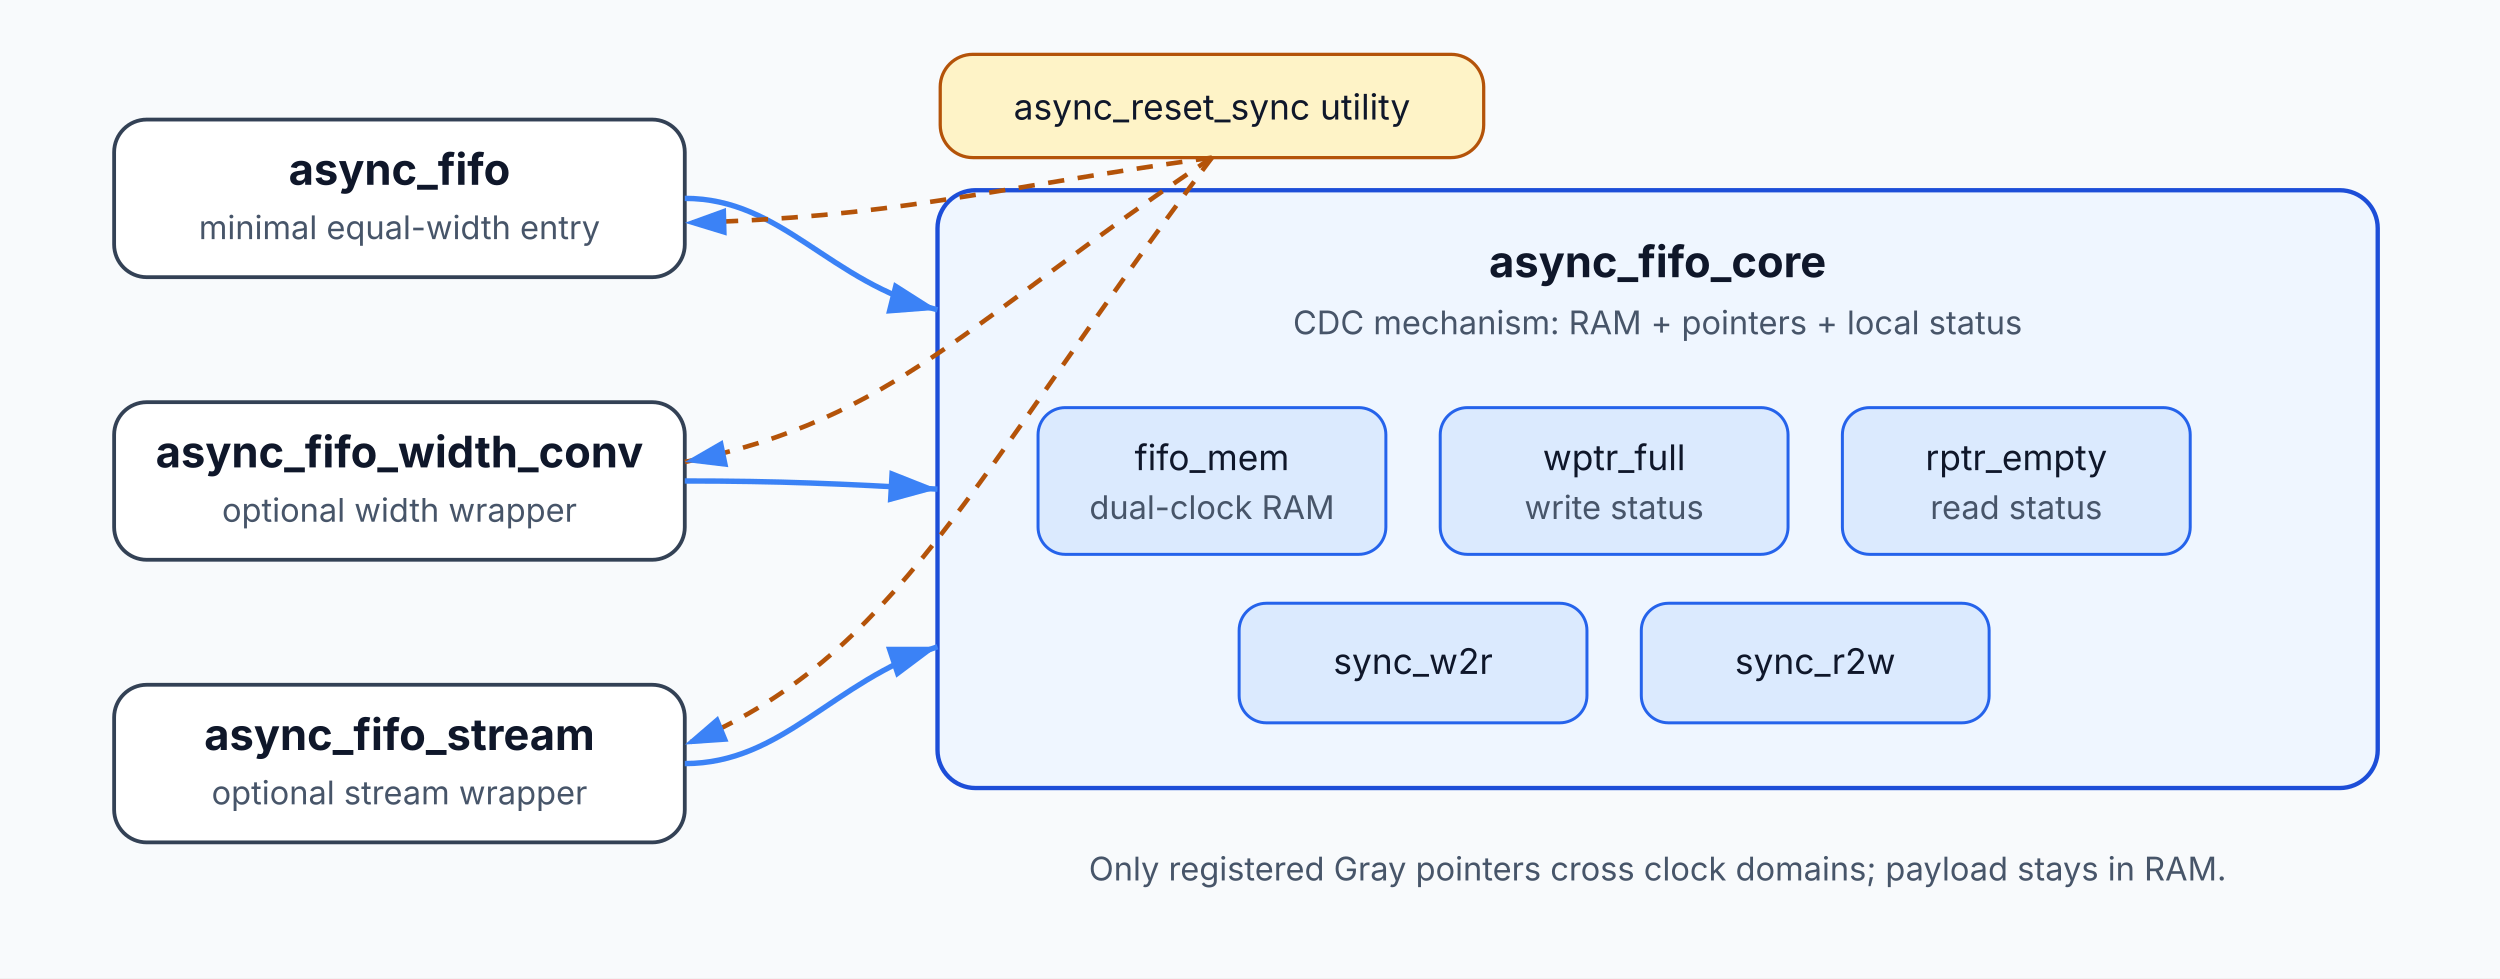
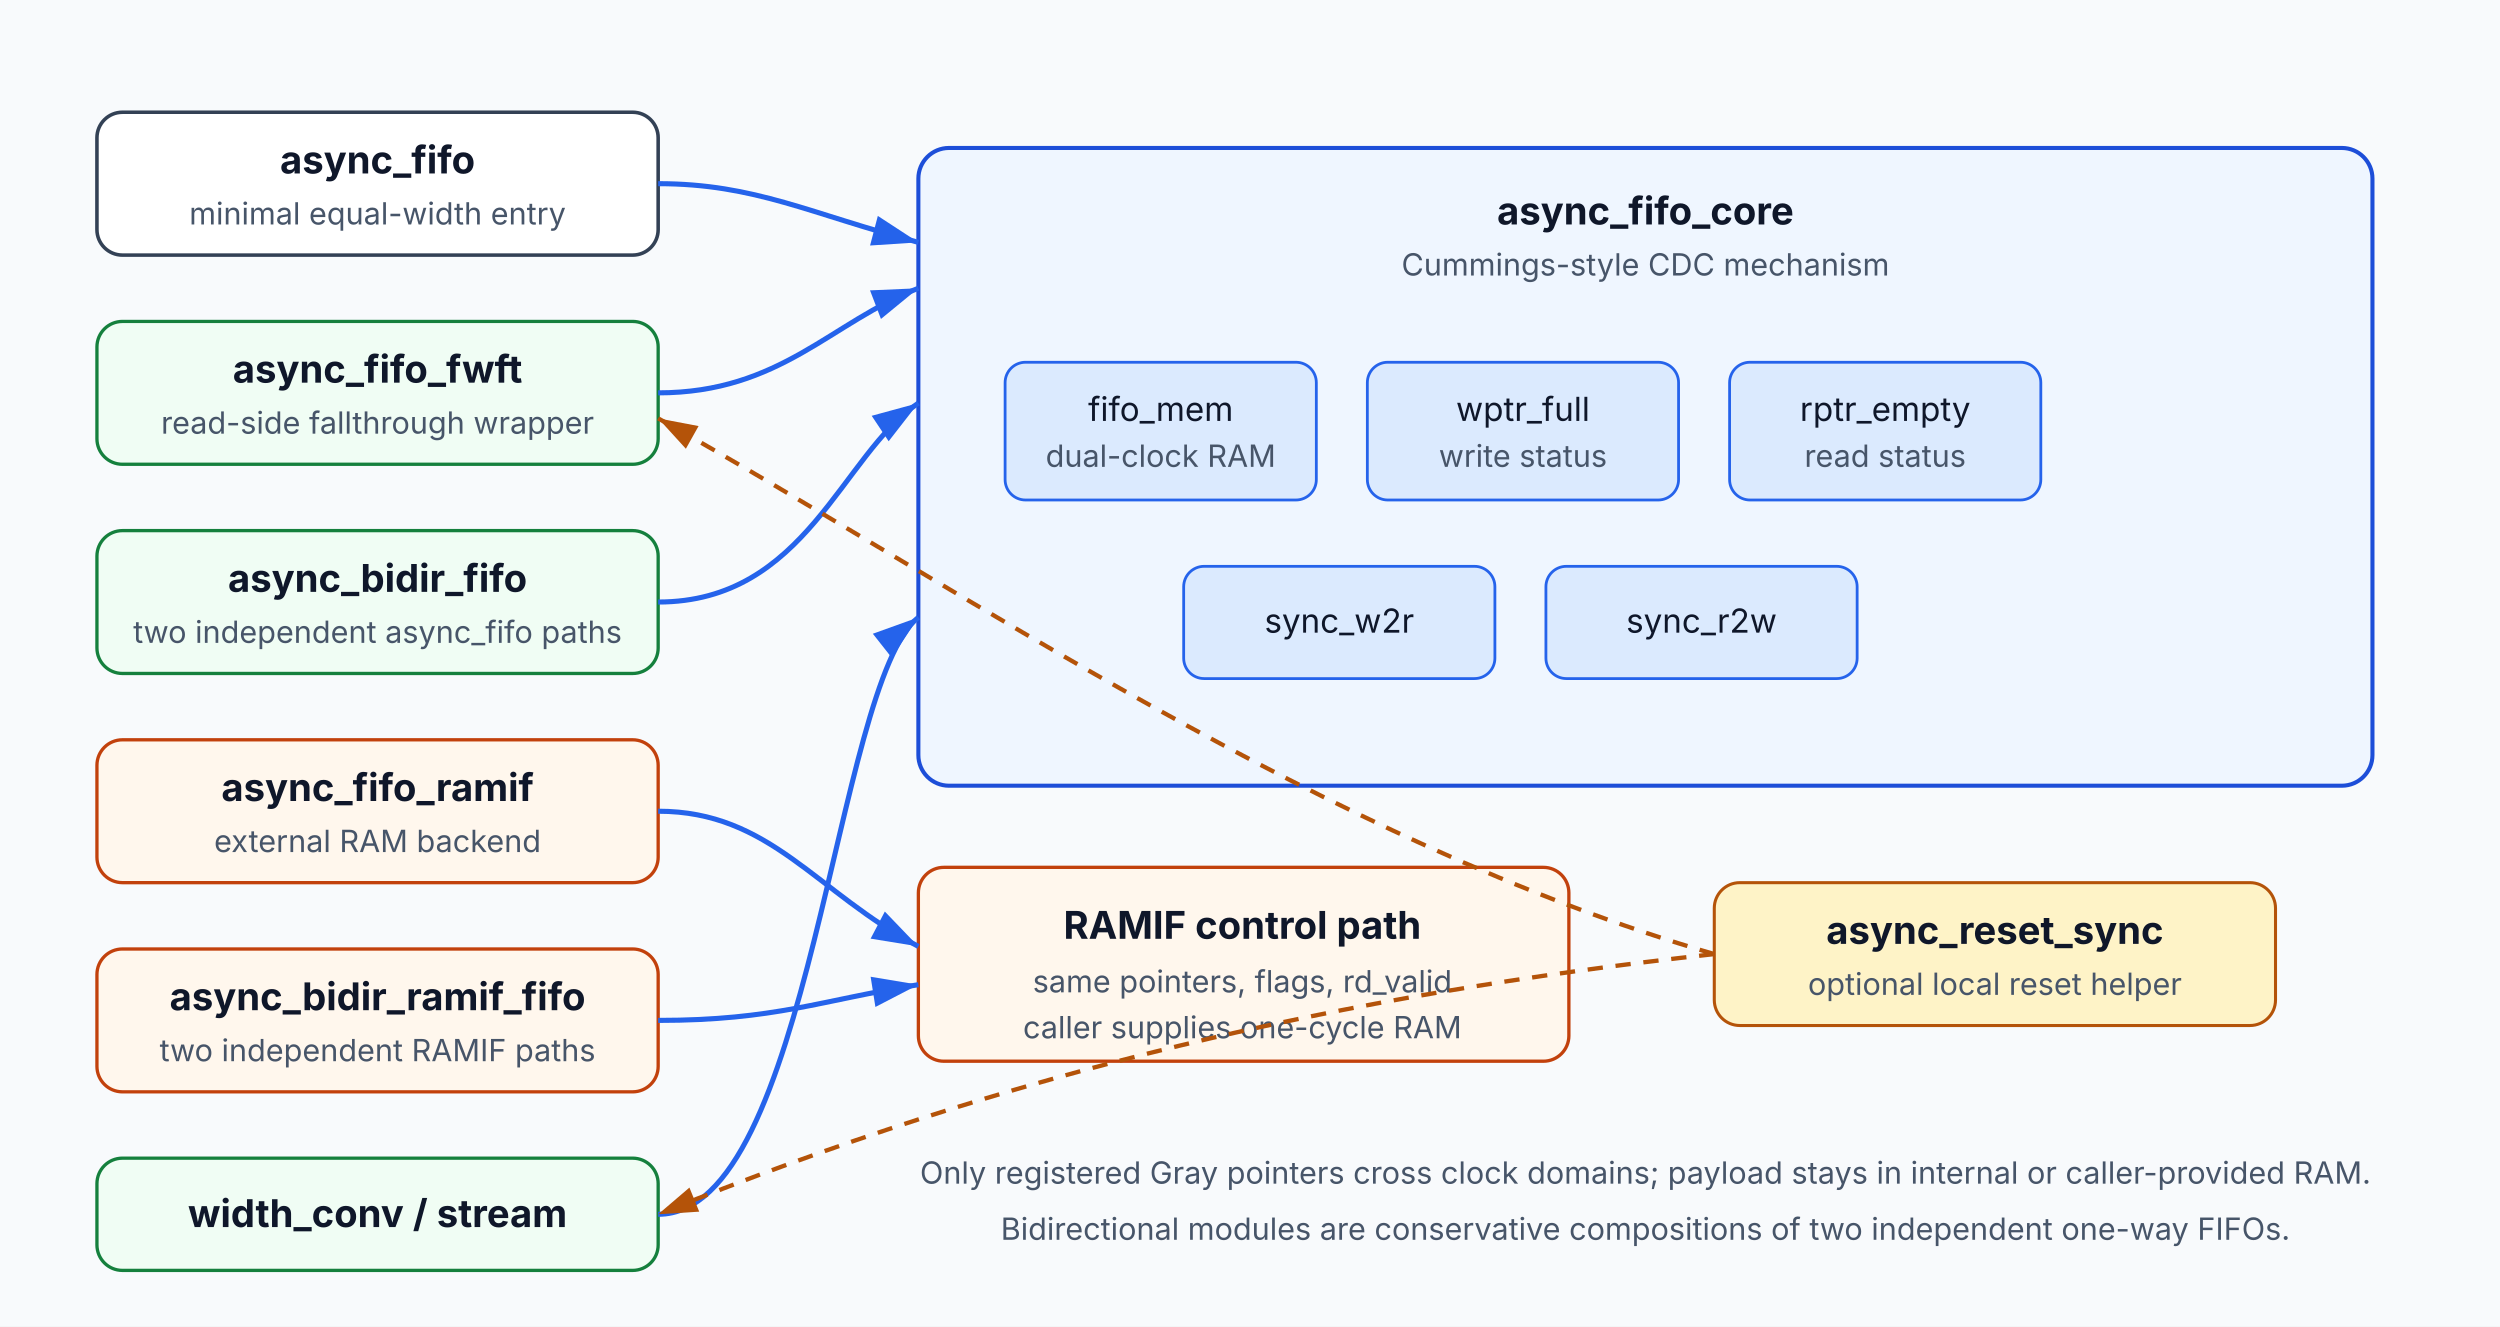
- <svg xmlns="http://www.w3.org/2000/svg" width="920" height="360" viewBox="0 0 920 360" role="img" aria-labelledby="title desc">
+ <svg xmlns="http://www.w3.org/2000/svg" width="980" height="520" viewBox="0 0 980 520" role="img" aria-labelledby="title desc">
  <defs>
-     <marker id="arrow" markerWidth="10" markerHeight="10" refX="9" refY="3" orient="auto" markerUnits="strokeWidth">
-       <path d="M0,0 L0,6 L9,3 z" fill="#3b82f6" />
+     <marker id="arrow-blue" markerWidth="10" markerHeight="10" refX="9" refY="3" orient="auto" markerUnits="strokeWidth">
+       <path d="M0,0 L0,6 L9,3 z" fill="#2563eb" />
+     </marker>
+     <marker id="arrow-amber" markerWidth="10" markerHeight="10" refX="9" refY="3" orient="auto" markerUnits="strokeWidth">
+       <path d="M0,0 L0,6 L9,3 z" fill="#b45309" />
    </marker>
    <style>
      .bg { fill: #f8fafc; }
-       .box { fill: #ffffff; stroke: #334155; stroke-width: 1.4; rx: 12; }
-       .core { fill: #eff6ff; stroke: #1d4ed8; stroke-width: 1.6; rx: 14; }
-       .sub { fill: #dbeafe; stroke: #2563eb; stroke-width: 1.1; rx: 10; }
-       .util { fill: #fef3c7; stroke: #b45309; stroke-width: 1.2; rx: 12; }
+       .box { fill: #ffffff; stroke: #334155; stroke-width: 1.4; rx: 10; }
+       .wrapper { fill: #f0fdf4; stroke: #15803d; stroke-width: 1.3; rx: 10; }
+       .ramif { fill: #fff7ed; stroke: #c2410c; stroke-width: 1.3; rx: 10; }
+       .core { fill: #eff6ff; stroke: #1d4ed8; stroke-width: 1.6; rx: 12; }
+       .sub { fill: #dbeafe; stroke: #2563eb; stroke-width: 1.1; rx: 8; }
+       .util { fill: #fef3c7; stroke: #b45309; stroke-width: 1.2; rx: 10; }
      .text { font-family: ui-sans-serif, system-ui, -apple-system, BlinkMacSystemFont, "Segoe UI", sans-serif; fill: #0f172a; }
      .small { font-size: 13px; }
-       .label { font-size: 16px; font-weight: 700; }
+       .label { font-size: 15px; font-weight: 700; }
      .muted { fill: #475569; font-size: 12px; }
-       .line { stroke: #3b82f6; stroke-width: 2; fill: none; marker-end: url(#arrow); }
-       .dash { stroke: #b45309; stroke-width: 1.7; fill: none; stroke-dasharray: 6 5; marker-end: url(#arrow); }
+       .line { stroke: #2563eb; stroke-width: 2; fill: none; marker-end: url(#arrow-blue); }
+       .dash { stroke: #b45309; stroke-width: 1.7; fill: none; stroke-dasharray: 6 5; marker-end: url(#arrow-amber); }
    </style>
  </defs>
-   <rect class="bg" width="920" height="360" />
-   <rect class="box" x="42" y="44" width="210" height="58" />
-   <text class="text label" x="147" y="68" text-anchor="middle">async_fifo</text>
-   <text class="text muted" x="147" y="88" text-anchor="middle">minimal equal-width entry</text>
-   <rect class="box" x="42" y="148" width="210" height="58" />
-   <text class="text label" x="147" y="172" text-anchor="middle">async_fifo_width_conv</text>
-   <text class="text muted" x="147" y="192" text-anchor="middle">optional width wrapper</text>
-   <rect class="box" x="42" y="252" width="210" height="58" />
-   <text class="text label" x="147" y="276" text-anchor="middle">async_fifo_stream</text>
-   <text class="text muted" x="147" y="296" text-anchor="middle">optional stream wrapper</text>
-   <rect class="core" x="345" y="70" width="530" height="220" />
-   <text class="text label" x="610" y="102" text-anchor="middle">async_fifo_core</text>
-   <text class="text muted" x="610" y="123" text-anchor="middle">CDC mechanism: RAM + pointers + local status</text>
-   <rect class="sub" x="382" y="150" width="128" height="54" />
-   <text class="text small" x="446" y="173" text-anchor="middle">fifo_mem</text>
-   <text class="text muted" x="446" y="191" text-anchor="middle">dual-clock RAM</text>
-   <rect class="sub" x="530" y="150" width="128" height="54" />
-   <text class="text small" x="594" y="173" text-anchor="middle">wptr_full</text>
-   <text class="text muted" x="594" y="191" text-anchor="middle">write status</text>
-   <rect class="sub" x="678" y="150" width="128" height="54" />
-   <text class="text small" x="742" y="173" text-anchor="middle">rptr_empty</text>
-   <text class="text muted" x="742" y="191" text-anchor="middle">read status</text>
-   <rect class="sub" x="456" y="222" width="128" height="44" />
-   <text class="text small" x="520" y="248" text-anchor="middle">sync_w2r</text>
-   <rect class="sub" x="604" y="222" width="128" height="44" />
-   <text class="text small" x="668" y="248" text-anchor="middle">sync_r2w</text>
-   <path class="line" d="M252,73 C288,73 305,104 345,114" />
-   <path class="line" d="M252,177 C287,177 309,178 345,180" />
-   <path class="line" d="M252,281 C288,281 306,251 345,238" />
-   <rect class="util" x="346" y="20" width="200" height="38" />
-   <text class="text small" x="446" y="44" text-anchor="middle">async_reset_sync utility</text>
-   <path class="dash" d="M446,58 C360,70 330,80 252,82" />
-   <path class="dash" d="M446,58 C356,118 330,154 252,170" />
-   <path class="dash" d="M446,58 C356,178 330,242 252,274" />
-   <text class="text muted" x="610" y="324" text-anchor="middle">Only registered Gray pointers cross clock domains; payload stays in RAM.</text>
+   <rect class="bg" width="980" height="520" />
+   <rect class="box" x="38" y="44" width="220" height="56" />
+   <text class="text label" x="148" y="68" text-anchor="middle">async_fifo</text>
+   <text class="text muted" x="148" y="88" text-anchor="middle">minimal equal-width entry</text>
+   <rect class="wrapper" x="38" y="126" width="220" height="56" />
+   <text class="text label" x="148" y="150" text-anchor="middle">async_fifo_fwft</text>
+   <text class="text muted" x="148" y="170" text-anchor="middle">read-side fallthrough wrapper</text>
+   <rect class="wrapper" x="38" y="208" width="220" height="56" />
+   <text class="text label" x="148" y="232" text-anchor="middle">async_bidir_fifo</text>
+   <text class="text muted" x="148" y="252" text-anchor="middle">two independent async_fifo paths</text>
+   <rect class="ramif" x="38" y="290" width="220" height="56" />
+   <text class="text label" x="148" y="314" text-anchor="middle">async_fifo_ramif</text>
+   <text class="text muted" x="148" y="334" text-anchor="middle">external RAM backend</text>
+   <rect class="ramif" x="38" y="372" width="220" height="56" />
+   <text class="text label" x="148" y="396" text-anchor="middle">async_bidir_ramif_fifo</text>
+   <text class="text muted" x="148" y="416" text-anchor="middle">two independent RAMIF paths</text>
+   <rect class="wrapper" x="38" y="454" width="220" height="44" />
+   <text class="text label" x="148" y="481" text-anchor="middle">width_conv / stream</text>
+   <rect class="core" x="360" y="58" width="570" height="250" />
+   <text class="text label" x="645" y="88" text-anchor="middle">async_fifo_core</text>
+   <text class="text muted" x="645" y="108" text-anchor="middle">Cummings-style CDC mechanism</text>
+   <rect class="sub" x="394" y="142" width="122" height="54" />
+   <text class="text small" x="455" y="165" text-anchor="middle">fifo_mem</text>
+   <text class="text muted" x="455" y="183" text-anchor="middle">dual-clock RAM</text>
+   <rect class="sub" x="536" y="142" width="122" height="54" />
+   <text class="text small" x="597" y="165" text-anchor="middle">wptr_full</text>
+   <text class="text muted" x="597" y="183" text-anchor="middle">write status</text>
+   <rect class="sub" x="678" y="142" width="122" height="54" />
+   <text class="text small" x="739" y="165" text-anchor="middle">rptr_empty</text>
+   <text class="text muted" x="739" y="183" text-anchor="middle">read status</text>
+   <rect class="sub" x="464" y="222" width="122" height="44" />
+   <text class="text small" x="525" y="248" text-anchor="middle">sync_w2r</text>
+   <rect class="sub" x="606" y="222" width="122" height="44" />
+   <text class="text small" x="667" y="248" text-anchor="middle">sync_r2w</text>
+   <rect class="ramif" x="360" y="340" width="255" height="76" />
+   <text class="text label" x="487" y="368" text-anchor="middle">RAMIF control path</text>
+   <text class="text muted" x="487" y="389" text-anchor="middle">same pointers, flags, rd_valid</text>
+   <text class="text muted" x="487" y="407" text-anchor="middle">caller supplies one-cycle RAM</text>
+   <rect class="util" x="672" y="346" width="220" height="56" />
+   <text class="text label" x="782" y="370" text-anchor="middle">async_reset_sync</text>
+   <text class="text muted" x="782" y="390" text-anchor="middle">optional local reset helper</text>
+   <path class="line" d="M258,72 C296,72 318,84 360,95" />
+   <path class="line" d="M258,154 C306,154 326,126 360,113" />
+   <path class="line" d="M258,236 C316,236 330,178 360,158" />
+   <path class="line" d="M258,476 C318,476 327,268 360,242" />
+   <path class="line" d="M258,318 C302,318 320,350 360,371" />
+   <path class="line" d="M258,400 C304,400 322,392 360,386" />
+   <path class="dash" d="M672,374 C520,330 376,230 258,164" />
+   <path class="dash" d="M672,374 C526,390 396,420 258,476" />
+   <text class="text muted" x="645" y="464" text-anchor="middle">Only registered Gray pointers cross clock domains; payload stays in internal or caller-provided RAM.</text>
+   <text class="text muted" x="645" y="486" text-anchor="middle">Bidirectional modules are conservative compositions of two independent one-way FIFOs.</text>
</svg>
